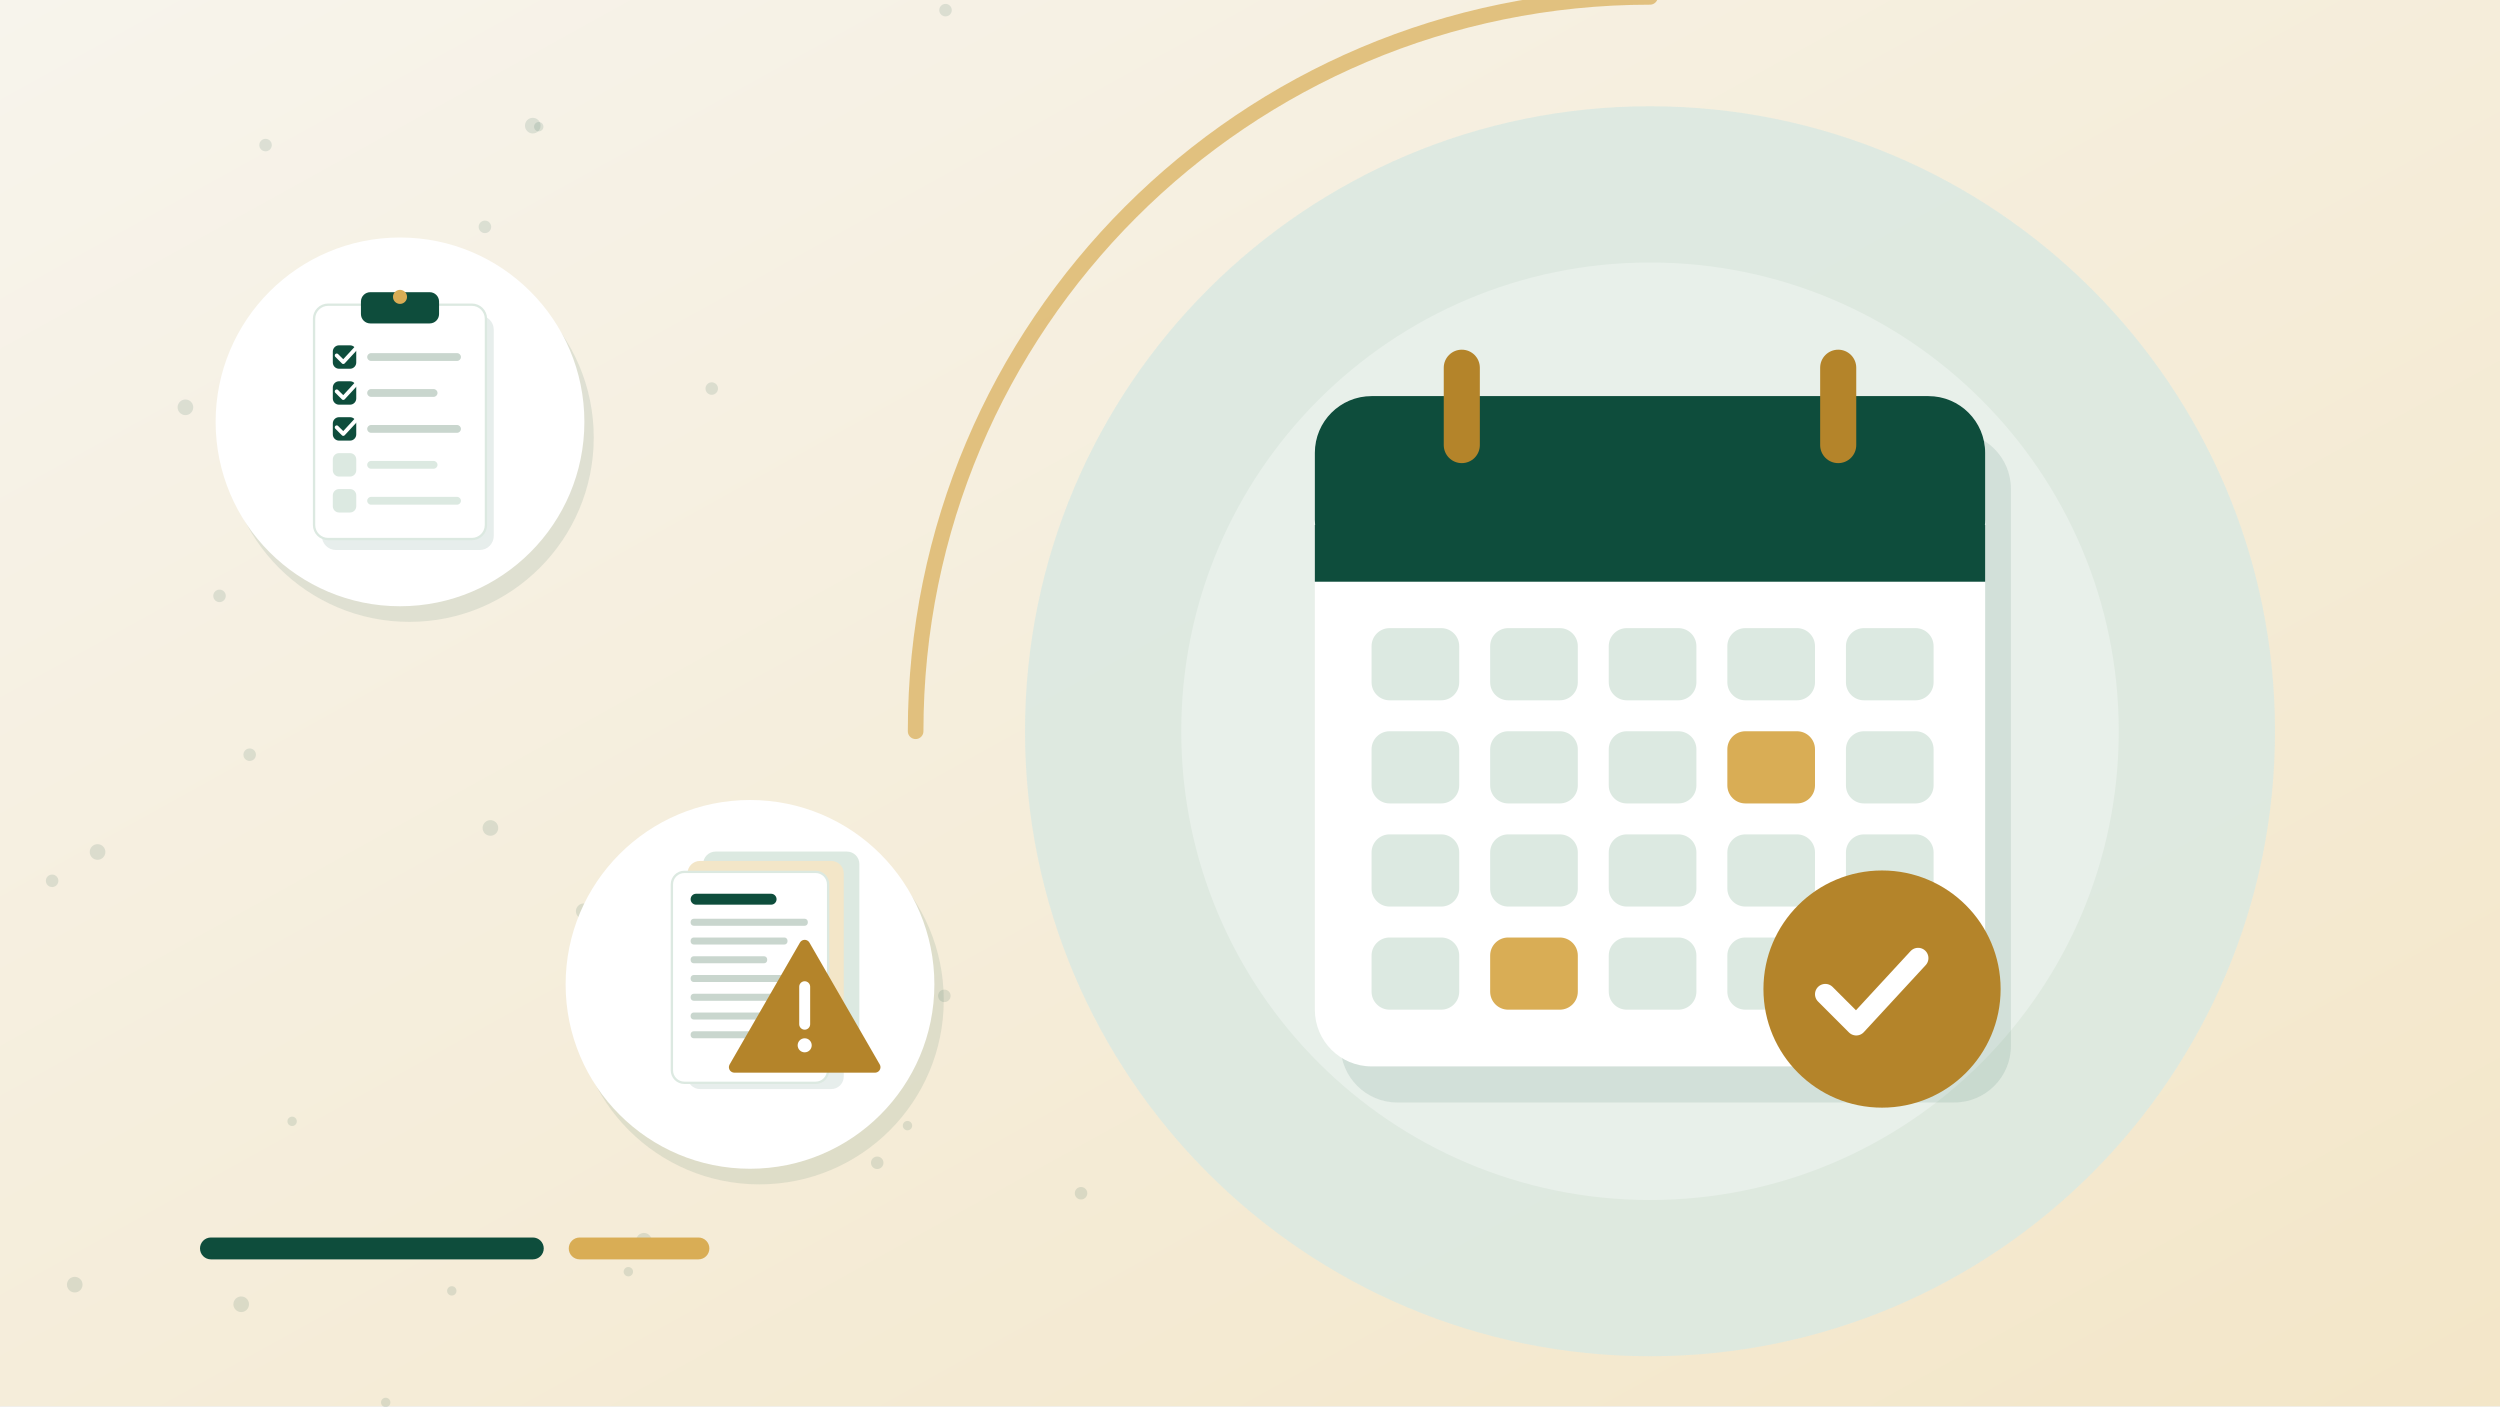
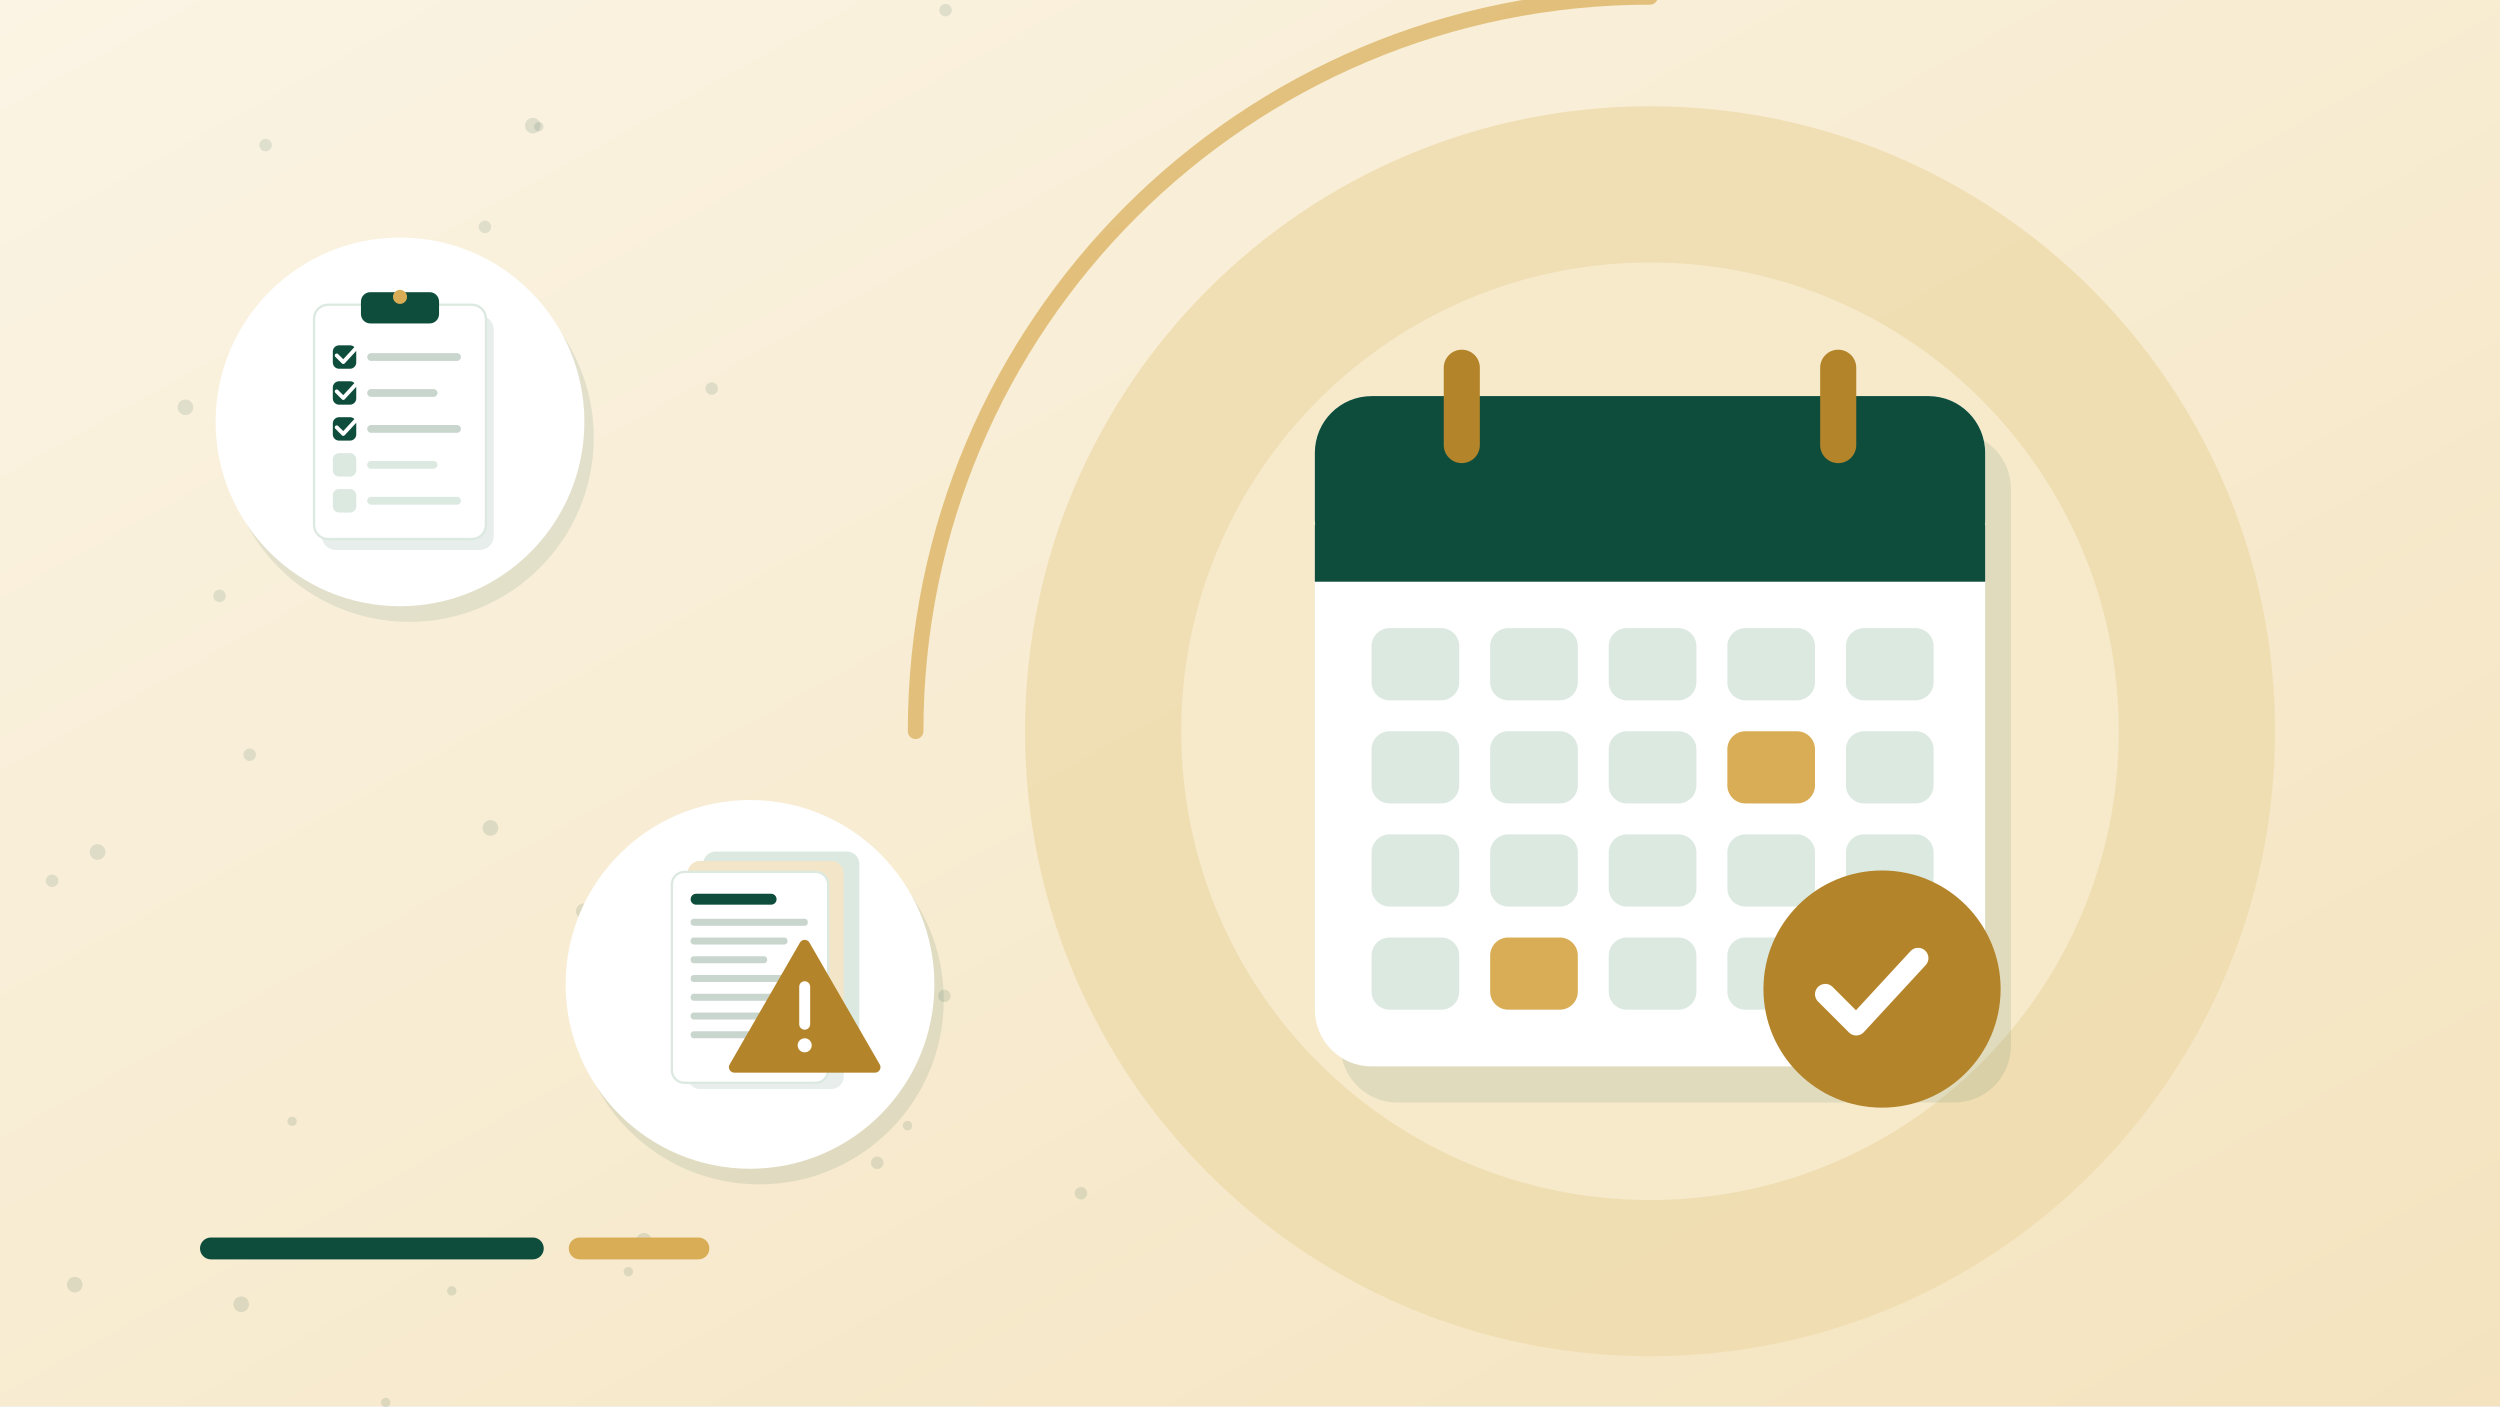
<svg xmlns="http://www.w3.org/2000/svg" viewBox="0 0 1600 900" width="1600" height="900">
  <defs>
    <linearGradient id="bg" x1="0" y1="0" x2="1" y2="1">
-       <stop offset="0" stop-color="#F7F4EC" />
-       <stop offset="1" stop-color="#F3E6C8" />
+       <stop offset="0" stop-color="#FBF4E4" />
+       <stop offset="1" stop-color="#F4E3BE" />
    </linearGradient>
  </defs>
  <rect x="0" y="0" width="1600" height="900" rx="0" fill="url(#bg)" />
  <circle cx="169.955" cy="92.849" r="4" fill="#0E4D3C" opacity=".12" />
  <circle cx="344.792" cy="81.09" r="3" fill="#0E4D3C" opacity=".12" />
  <circle cx="289.146" cy="826.16" r="3" fill="#0E4D3C" opacity=".12" />
  <circle cx="159.788" cy="483.012" r="4" fill="#0E4D3C" opacity=".12" />
  <circle cx="561.417" cy="744.185" r="4" fill="#0E4D3C" opacity=".12" />
  <circle cx="154.368" cy="834.728" r="5" fill="#0E4D3C" opacity=".12" />
  <circle cx="580.79" cy="720.403" r="3" fill="#0E4D3C" opacity=".12" />
  <circle cx="118.669" cy="260.677" r="5" fill="#0E4D3C" opacity=".12" />
  <circle cx="691.865" cy="763.676" r="4" fill="#0E4D3C" opacity=".12" />
  <circle cx="62.437" cy="545.267" r="5" fill="#0E4D3C" opacity=".12" />
  <circle cx="279.311" cy="223.986" r="3" fill="#0E4D3C" opacity=".12" />
  <circle cx="340.983" cy="80.412" r="5" fill="#0E4D3C" opacity=".12" />
  <circle cx="605.133" cy="6.49" r="4" fill="#0E4D3C" opacity=".12" />
  <circle cx="412.104" cy="794.086" r="5" fill="#0E4D3C" opacity=".12" />
  <circle cx="140.49" cy="381.358" r="4" fill="#0E4D3C" opacity=".12" />
  <circle cx="310.351" cy="145.189" r="4" fill="#0E4D3C" opacity=".12" />
  <circle cx="186.952" cy="717.652" r="3" fill="#0E4D3C" opacity=".12" />
  <circle cx="33.352" cy="563.716" r="4" fill="#0E4D3C" opacity=".12" />
  <circle cx="373.588" cy="583.198" r="5" fill="#0E4D3C" opacity=".12" />
  <circle cx="246.847" cy="897.551" r="3" fill="#0E4D3C" opacity=".12" />
  <circle cx="47.836" cy="822.179" r="5" fill="#0E4D3C" opacity=".12" />
  <circle cx="455.519" cy="248.674" r="4" fill="#0E4D3C" opacity=".12" />
  <circle cx="313.866" cy="529.892" r="5" fill="#0E4D3C" opacity=".12" />
  <circle cx="402.141" cy="813.884" r="3" fill="#0E4D3C" opacity=".12" />
  <circle cx="604.387" cy="637.346" r="4" fill="#0E4D3C" opacity=".12" />
  <circle cx="550.917" cy="553.889" r="3" fill="#0E4D3C" opacity=".12" />
-   <circle cx="1056" cy="468" r="400" fill="#DCE9E1" opacity=".9" />
-   <circle cx="1056" cy="468" r="300" fill="#E8F0EA" />
+   <circle cx="1056" cy="468" r="400" fill="#F0DDB0" opacity=".9" />
+   <circle cx="1056" cy="468" r="300" fill="#F7EACB" />
  <path d="M586 468 a 470 470 0 0 1 470 -470" fill="none" stroke="#D9AD55" stroke-width="10" stroke-linecap="round" opacity=".7" />
  <g transform="translate(726 138) scale(1.65)">
    <rect x="80" y="84" width="260" height="260" rx="22" fill="#0E4D3C" opacity=".10" />
    <rect x="70" y="70" width="260" height="260" rx="22" fill="#FFFFFF" />
    <rect x="70" y="70" width="260" height="70" rx="22" fill="#0E4D3C" />
    <rect x="70" y="120" width="260" height="22" rx="0" fill="#0E4D3C" />
    <rect x="120" y="52" width="14" height="44" rx="7" fill="#B4842A" />
    <rect x="266" y="52" width="14" height="44" rx="7" fill="#B4842A" />
    <rect x="92" y="160" width="34" height="28" rx="7" fill="#DCE9E1" />
    <rect x="138" y="160" width="34" height="28" rx="7" fill="#DCE9E1" />
    <rect x="184" y="160" width="34" height="28" rx="7" fill="#DCE9E1" />
    <rect x="230" y="160" width="34" height="28" rx="7" fill="#DCE9E1" />
    <rect x="276" y="160" width="34" height="28" rx="7" fill="#DCE9E1" />
    <rect x="92" y="200" width="34" height="28" rx="7" fill="#DCE9E1" />
    <rect x="138" y="200" width="34" height="28" rx="7" fill="#DCE9E1" />
    <rect x="184" y="200" width="34" height="28" rx="7" fill="#DCE9E1" />
    <rect x="230" y="200" width="34" height="28" rx="7" fill="#D9AD55" />
    <rect x="276" y="200" width="34" height="28" rx="7" fill="#DCE9E1" />
    <rect x="92" y="240" width="34" height="28" rx="7" fill="#DCE9E1" />
    <rect x="138" y="240" width="34" height="28" rx="7" fill="#DCE9E1" />
    <rect x="184" y="240" width="34" height="28" rx="7" fill="#DCE9E1" />
    <rect x="230" y="240" width="34" height="28" rx="7" fill="#DCE9E1" />
    <rect x="276" y="240" width="34" height="28" rx="7" fill="#DCE9E1" />
    <rect x="92" y="280" width="34" height="28" rx="7" fill="#DCE9E1" />
    <rect x="138" y="280" width="34" height="28" rx="7" fill="#D9AD55" />
    <rect x="184" y="280" width="34" height="28" rx="7" fill="#DCE9E1" />
    <rect x="230" y="280" width="34" height="28" rx="7" fill="#DCE9E1" />
    <rect x="276" y="280" width="34" height="28" rx="7" fill="#DCE9E1" />
    <circle cx="290" cy="300" r="46" fill="#B4842A" />
    <path d="M268 302 l12 12 l24 -26" fill="none" stroke="#FFFFFF" stroke-width="8" stroke-linecap="round" stroke-linejoin="round" />
  </g>
  <circle cx="262" cy="280" r="118" fill="#0E4D3C" opacity=".10" />
  <circle cx="256" cy="270" r="118" fill="#FFFFFF" />
  <g transform="translate(156 170) scale(.5)">
    <rect x="100" y="64" width="220" height="300" rx="18" fill="#0E4D3C" opacity=".10" />
    <rect x="90" y="50" width="220" height="300" rx="18" fill="#FFFFFF" stroke="#DCE9E1" stroke-width="3" />
    <rect x="150" y="34" width="100" height="40" rx="12" fill="#0E4D3C" />
    <circle cx="200" cy="40" r="9" fill="#D9AD55" />
    <rect x="114" y="102" width="30" height="30" rx="8" fill="#0E4D3C" />
    <path d="M119 115 l8.4 8.4 l16.8 -18.2" fill="none" stroke="#FFFFFF" stroke-width="5" stroke-linecap="round" stroke-linejoin="round" />
    <rect x="158" y="112" width="120" height="10" rx="5" fill="#C9D6CE" />
    <rect x="114" y="148" width="30" height="30" rx="8" fill="#0E4D3C" />
    <path d="M119 161 l8.4 8.4 l16.8 -18.2" fill="none" stroke="#FFFFFF" stroke-width="5" stroke-linecap="round" stroke-linejoin="round" />
    <rect x="158" y="158" width="90" height="10" rx="5" fill="#C9D6CE" />
    <rect x="114" y="194" width="30" height="30" rx="8" fill="#0E4D3C" />
    <path d="M119 207 l8.4 8.4 l16.8 -18.2" fill="none" stroke="#FFFFFF" stroke-width="5" stroke-linecap="round" stroke-linejoin="round" />
    <rect x="158" y="204" width="120" height="10" rx="5" fill="#C9D6CE" />
    <rect x="114" y="240" width="30" height="30" rx="8" fill="#DCE9E1" />
    <rect x="158" y="250" width="90" height="10" rx="5" fill="#DCE9E1" />
    <rect x="114" y="286" width="30" height="30" rx="8" fill="#DCE9E1" />
    <rect x="158" y="296" width="120" height="10" rx="5" fill="#DCE9E1" />
  </g>
  <circle cx="486" cy="640" r="118" fill="#0E4D3C" opacity=".10" />
  <circle cx="480" cy="630" r="118" fill="#FFFFFF" />
  <g transform="translate(380 530) scale(.5)">
    <rect x="120" y="64" width="200" height="270" rx="16" fill="#0E4D3C" opacity=".10" />
    <rect x="140" y="30" width="200" height="270" rx="16" fill="#DCE9E1" />
    <rect x="120" y="42" width="200" height="270" rx="16" fill="#F3E6C8" />
    <rect x="100" y="56" width="200" height="270" rx="16" fill="#FFFFFF" stroke="#DCE9E1" stroke-width="3" />
    <rect x="124" y="84" width="110" height="14" rx="7" fill="#0E4D3C" />
    <rect x="124" y="116" width="150" height="9" rx="4" fill="#C9D6CE" />
    <rect x="124" y="140" width="124" height="9" rx="4" fill="#C9D6CE" />
    <rect x="124" y="164" width="98" height="9" rx="4" fill="#C9D6CE" />
    <rect x="124" y="188" width="150" height="9" rx="4" fill="#C9D6CE" />
    <rect x="124" y="212" width="124" height="9" rx="4" fill="#C9D6CE" />
    <rect x="124" y="236" width="98" height="9" rx="4" fill="#C9D6CE" />
    <rect x="124" y="260" width="150" height="9" rx="4" fill="#C9D6CE" />
    <path d="M270 150l90 156H180z" fill="#B4842A" stroke="#B4842A" stroke-width="14" stroke-linejoin="round" />
    <rect x="263" y="196" width="14" height="62" rx="7" fill="#FFFFFF" />
    <circle cx="270" cy="278" r="9" fill="#FFFFFF" />
  </g>
  <rect x="128" y="792" width="220" height="14" rx="7" fill="#0E4D3C" />
  <rect x="364" y="792" width="90" height="14" rx="7" fill="#D9AD55" />
</svg>
